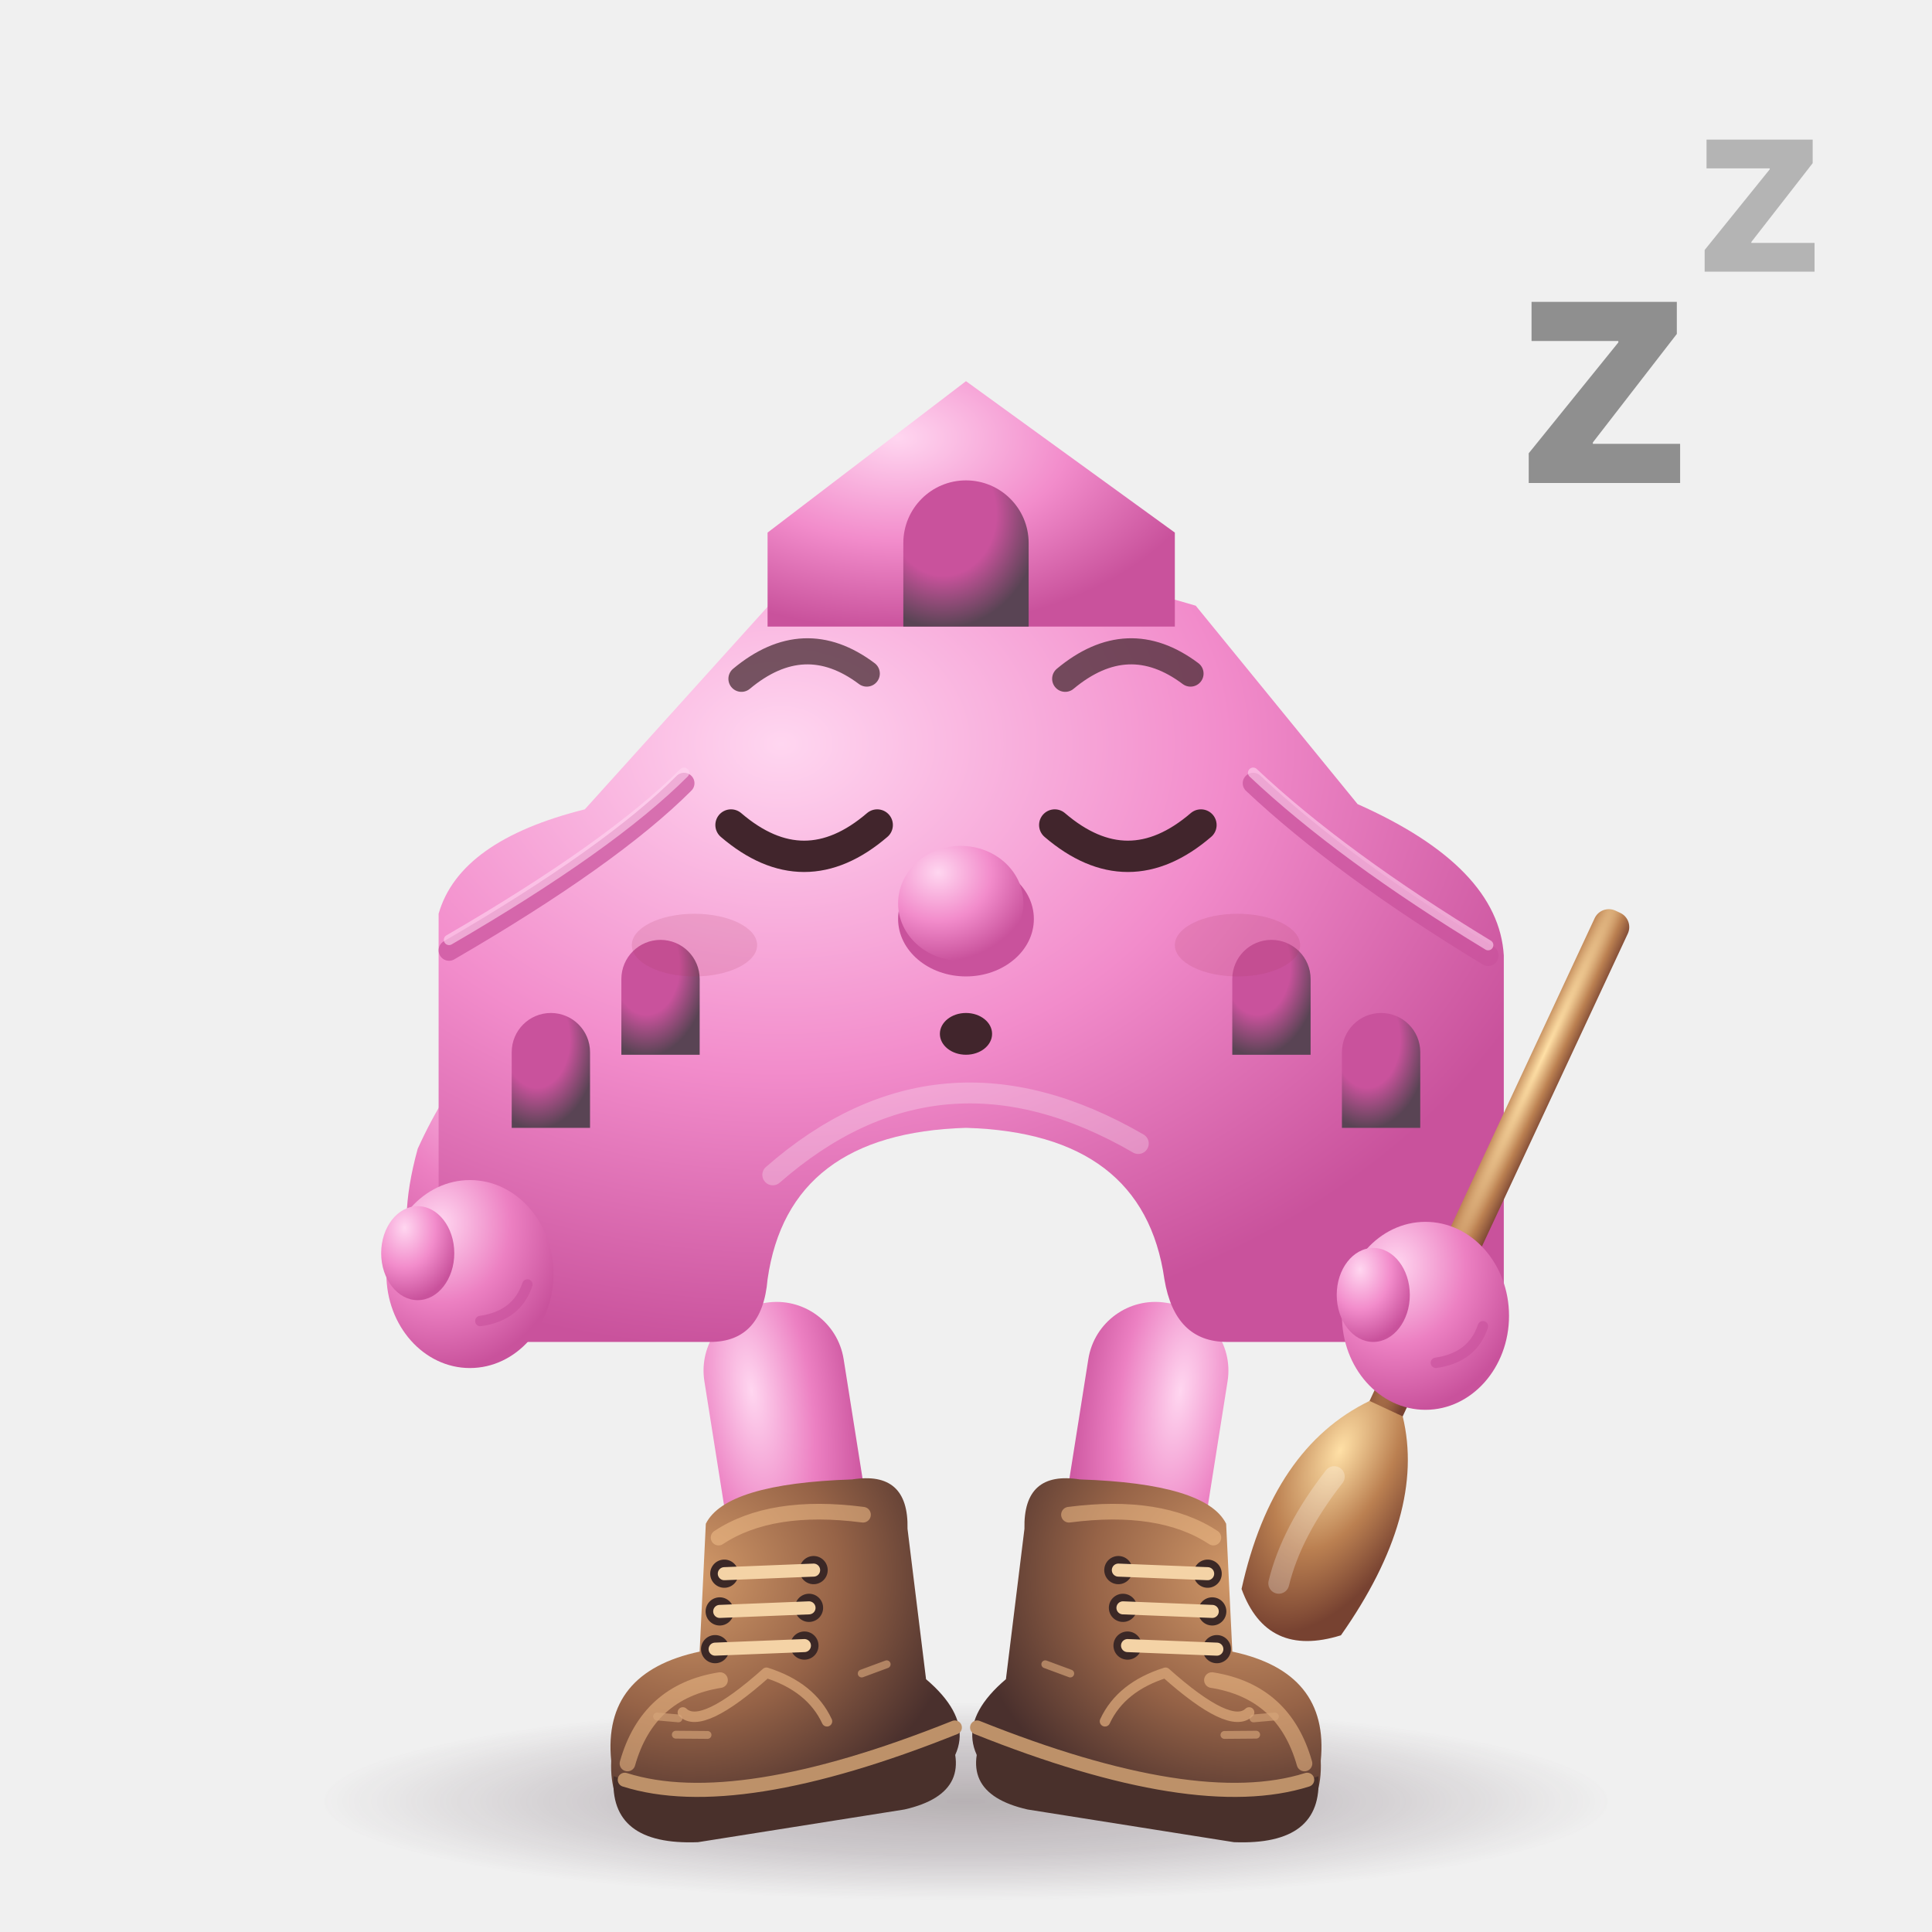
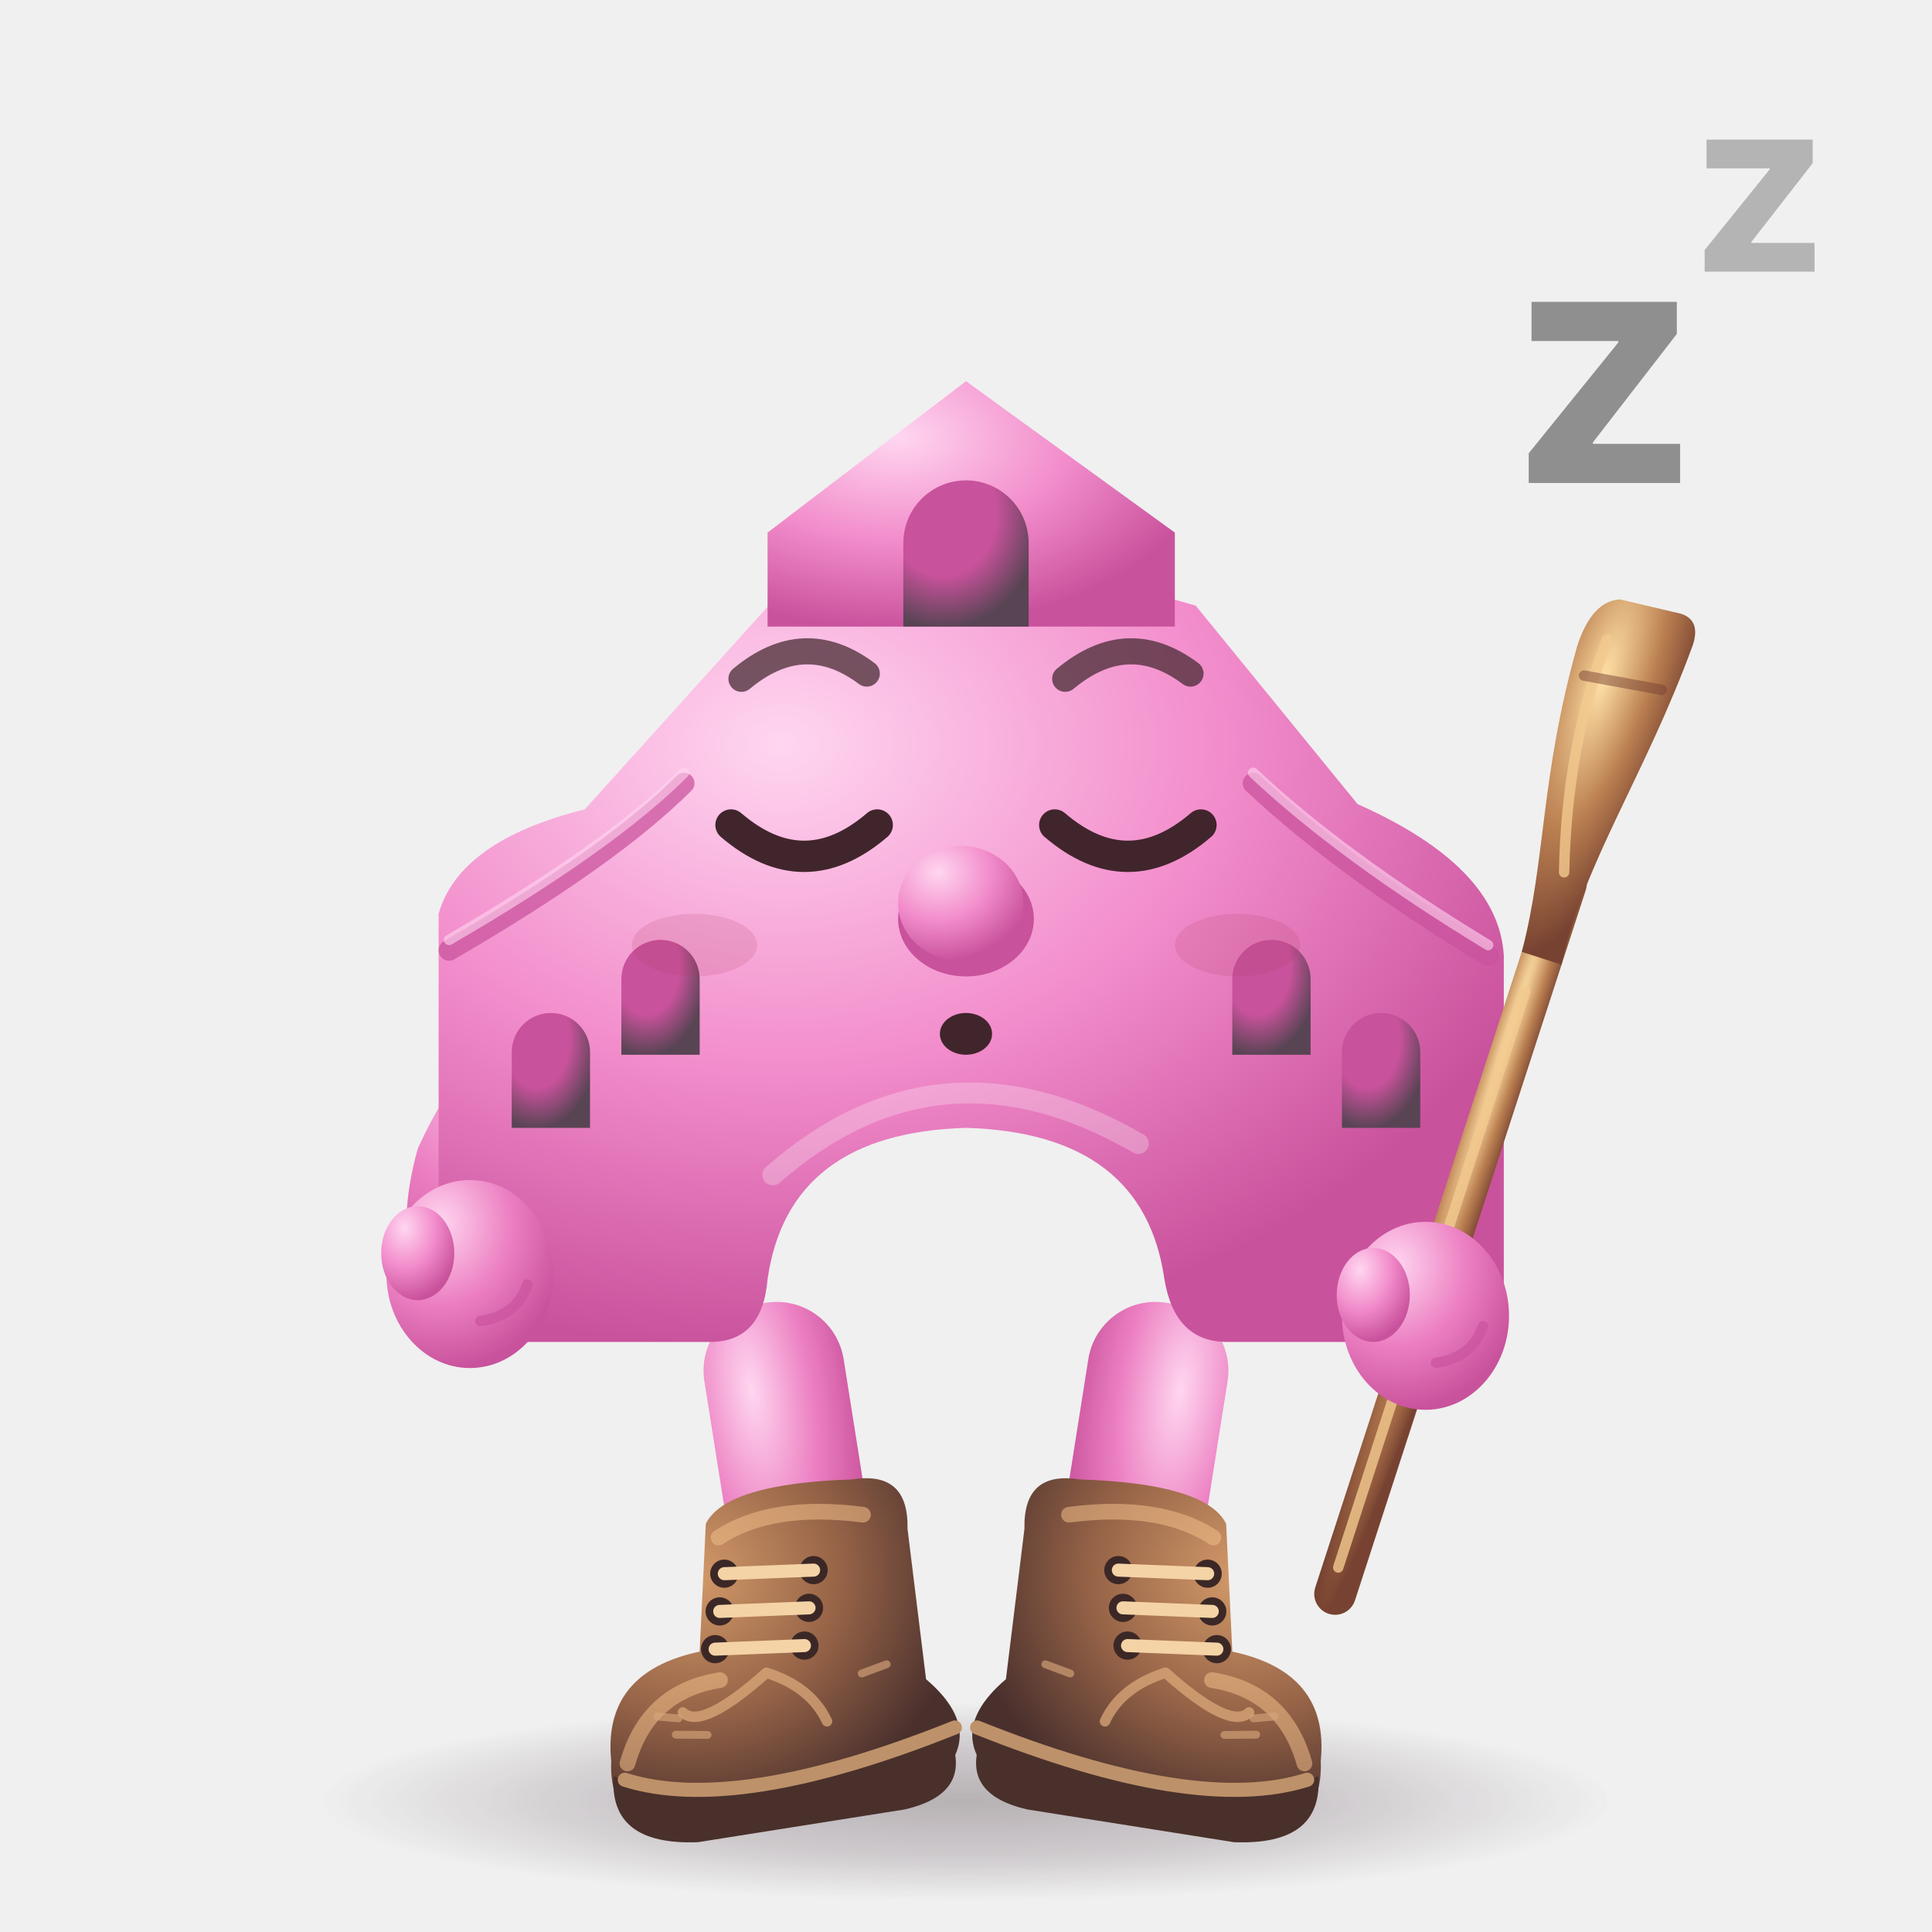
<svg xmlns="http://www.w3.org/2000/svg" viewBox="0 0 64 64" width="160" height="160" role="img" aria-label="Venice, Channels, dropped">
  <defs>
    <radialGradient id="sm-venice-clay" cx="32%" cy="23%" r="78%">
      <stop offset="0" stop-color="#FFD6F0" />
      <stop offset="0.54" stop-color="#F28CCB" />
      <stop offset="1" stop-color="#C9529C" />
    </radialGradient>
    <radialGradient id="sm-venice-arm" cx="32%" cy="23%" r="78%">
      <stop offset="0" stop-color="#FFD6F0" />
      <stop offset="0.54" stop-color="#EC80C2" />
      <stop offset="1" stop-color="#C9529C" />
    </radialGradient>
    <radialGradient id="sm-venice-recess" cx="32%" cy="23%" r="78%">
      <stop offset="0" stop-color="#C9529C" />
      <stop offset="0.54" stop-color="#C9529C" />
      <stop offset="1" stop-color="#594454" />
    </radialGradient>
    <radialGradient id="sm-venice-boot" cx="32%" cy="23%" r="78%">
      <stop offset="0" stop-color="#d39a69" />
      <stop offset="0.54" stop-color="#966347" />
      <stop offset="1" stop-color="#4a302d" />
    </radialGradient>
    <radialGradient id="sm-venice-wood" cx="32%" cy="23%" r="78%">
      <stop offset="0" stop-color="#ffe0a6" />
      <stop offset="0.54" stop-color="#bb8051" />
      <stop offset="1" stop-color="#774231" />
    </radialGradient>
    <radialGradient id="sm-venice-gold" cx="32%" cy="23%" r="78%">
      <stop offset="0" stop-color="#fff5bb" />
      <stop offset="0.54" stop-color="#ebba54" />
      <stop offset="1" stop-color="#aa612e" />
    </radialGradient>
    <radialGradient id="sm-venice-red" cx="32%" cy="23%" r="78%">
      <stop offset="0" stop-color="#ffb3a4" />
      <stop offset="0.54" stop-color="#e47065" />
      <stop offset="1" stop-color="#a53247" />
    </radialGradient>
    <radialGradient id="sm-venice-white" cx="32%" cy="23%" r="78%">
      <stop offset="0" stop-color="#fffef9" />
      <stop offset="0.54" stop-color="#fff6e8" />
      <stop offset="1" stop-color="#c9a8a5" />
    </radialGradient>
    <radialGradient id="sm-venice-iris" cx="32%" cy="23%" r="78%">
      <stop offset="0" stop-color="#d9ab73" />
      <stop offset="0.54" stop-color="#905837" />
      <stop offset="1" stop-color="#4b2b29" />
    </radialGradient>
    <radialGradient id="sm-venice-floor">
      <stop stop-color="#38252e" stop-opacity=".31" />
      <stop offset=".55" stop-color="#483442" stop-opacity=".2" />
      <stop offset="1" stop-color="#483442" stop-opacity="0" />
    </radialGradient>
  </defs>
  <g transform="scale(0.17297) translate(35 0)">
    <ellipse cx="150" cy="345" rx="123" ry="19" fill="url(#sm-venice-floor)" />
    <g transform="translate(119 302) rotate(-9) scale(1 1)">
      <rect x="-13" y="-53" width="27" height="71" rx="13" fill="url(#sm-venice-arm)" />
      <path d="M-17-13Q-12-20 12-17Q23-17 21-6L20 23Q32 37 14 45H-27Q-45 44-42 29Q-41 12-22 11Z" fill="url(#sm-venice-boot)" />
      <path d="M-42 32Q-24 42 22 32Q27 46 12 47H-28Q-45 45-42 32Z" fill="#49302b" />
      <path d="M-40 33Q-20 43 24 33" fill="none" stroke="#bd9169" stroke-width="2.7" stroke-linecap="round" stroke-linejoin="round" />
      <path d="M-39 30Q-33 17-19 17M-15-10Q-4-15 13-10" fill="none" stroke="#f1bd89" stroke-width="3" opacity="0.55" stroke-linecap="round" stroke-linejoin="round" />
      <ellipse cx="-15" cy="-3" rx="2.7" ry="2.7" fill="#3b2826" />
      <ellipse cx="2" cy="-1" rx="2.7" ry="2.7" fill="#3b2826" />
      <path d="M-15 -3l17 2" fill="none" stroke="#f4d3a6" stroke-width="2.5" stroke-linecap="round" stroke-linejoin="round" />
      <ellipse cx="-17" cy="4" rx="2.7" ry="2.7" fill="#3b2826" />
      <ellipse cx="0" cy="6" rx="2.7" ry="2.7" fill="#3b2826" />
      <path d="M-17 4l17 2" fill="none" stroke="#f4d3a6" stroke-width="2.5" stroke-linecap="round" stroke-linejoin="round" />
      <ellipse cx="-19" cy="11" rx="2.7" ry="2.7" fill="#3b2826" />
      <ellipse cx="-2" cy="13" rx="2.7" ry="2.7" fill="#3b2826" />
      <path d="M-19 11l17 2" fill="none" stroke="#f4d3a6" stroke-width="2.5" stroke-linecap="round" stroke-linejoin="round" />
      <path d="M-10 17q-14 9-17 5M-10 17q8 4 10 11" fill="none" stroke="#dfad7d" stroke-width="2" opacity="0.7" stroke-linecap="round" stroke-linejoin="round" />
      <path d="M-29 26l6 1m-9-5l4 1m36-3l5-1" fill="none" stroke="#d5a47a" stroke-width="1.5" opacity="0.65" stroke-linecap="round" stroke-linejoin="round" />
    </g>
    <g transform="translate(181 302) rotate(9) scale(-1 1)">
      <rect x="-13" y="-53" width="27" height="71" rx="13" fill="url(#sm-venice-arm)" />
      <path d="M-17-13Q-12-20 12-17Q23-17 21-6L20 23Q32 37 14 45H-27Q-45 44-42 29Q-41 12-22 11Z" fill="url(#sm-venice-boot)" />
      <path d="M-42 32Q-24 42 22 32Q27 46 12 47H-28Q-45 45-42 32Z" fill="#49302b" />
      <path d="M-40 33Q-20 43 24 33" fill="none" stroke="#bd9169" stroke-width="2.7" stroke-linecap="round" stroke-linejoin="round" />
      <path d="M-39 30Q-33 17-19 17M-15-10Q-4-15 13-10" fill="none" stroke="#f1bd89" stroke-width="3" opacity="0.55" stroke-linecap="round" stroke-linejoin="round" />
      <ellipse cx="-15" cy="-3" rx="2.7" ry="2.7" fill="#3b2826" />
      <ellipse cx="2" cy="-1" rx="2.7" ry="2.7" fill="#3b2826" />
      <path d="M-15 -3l17 2" fill="none" stroke="#f4d3a6" stroke-width="2.5" stroke-linecap="round" stroke-linejoin="round" />
      <ellipse cx="-17" cy="4" rx="2.7" ry="2.7" fill="#3b2826" />
      <ellipse cx="0" cy="6" rx="2.7" ry="2.7" fill="#3b2826" />
      <path d="M-17 4l17 2" fill="none" stroke="#f4d3a6" stroke-width="2.5" stroke-linecap="round" stroke-linejoin="round" />
      <ellipse cx="-19" cy="11" rx="2.7" ry="2.7" fill="#3b2826" />
      <ellipse cx="-2" cy="13" rx="2.7" ry="2.7" fill="#3b2826" />
      <path d="M-19 11l17 2" fill="none" stroke="#f4d3a6" stroke-width="2.5" stroke-linecap="round" stroke-linejoin="round" />
      <path d="M-10 17q-14 9-17 5M-10 17q8 4 10 11" fill="none" stroke="#dfad7d" stroke-width="2" opacity="0.7" stroke-linecap="round" stroke-linejoin="round" />
      <path d="M-29 26l6 1m-9-5l4 1m36-3l5-1" fill="none" stroke="#d5a47a" stroke-width="1.5" opacity="0.65" stroke-linecap="round" stroke-linejoin="round" />
    </g>
    <path d="M111 187Q65 176 45 220Q37 249 59 254Q76 247 76 225L110 211Z" fill="url(#sm-venice-arm)" />
    <path d="M207 183Q238 183 250 239L232 254Q219 209 204 222Z" fill="url(#sm-venice-arm)" />
    <path d="M49 244V175Q53 161 77 155L114 114Q147 102 194 116L225 154Q252 166 253 183V245Q253 257 242 257H200Q190 257 188 245Q184 217 150 216Q116 217 112 245Q111 257 101 257H61Q49 257 49 244Z" fill="url(#sm-venice-clay)" />
    <path d="M112 102L150 73L190 102V120H112Z" fill="url(#sm-venice-clay)" />
    <path d="M138 120v-16a12 12 0 0 1 24 0v16Z" fill="url(#sm-venice-recess)" />
    <path d="M51 182Q82 164 96 150M205 150Q222 166 250 183" fill="none" stroke="#C9529C" stroke-width="4" opacity="0.73" stroke-linecap="round" stroke-linejoin="round" />
    <g transform="translate(0 -2)">
      <path d="M51 182Q82 164 96 150M205 150Q222 166 250 183" fill="none" stroke="#FFD6F0" stroke-width="2" opacity="0.6" stroke-linecap="round" stroke-linejoin="round" />
    </g>
    <path d="M63 216v-14.5a7.5 7.5 0 0 1 15 0v14.5Z" fill="url(#sm-venice-recess)" />
    <path d="M84 202v-14.5a7.5 7.5 0 0 1 15 0v14.5Z" fill="url(#sm-venice-recess)" />
    <path d="M201 202v-14.5a7.5 7.5 0 0 1 15 0v14.5Z" fill="url(#sm-venice-recess)" />
    <path d="M222 216v-14.5a7.5 7.5 0 0 1 15 0v14.5Z" fill="url(#sm-venice-recess)" />
    <path d="M113 225Q145 197 183 219" fill="none" stroke="white" stroke-width="4" opacity="0.26" stroke-linecap="round" stroke-linejoin="round" />
    <ellipse cx="55" cy="244" rx="16" ry="18" fill="url(#sm-venice-arm)" />
    <ellipse cx="45" cy="240" rx="7" ry="9" fill="url(#sm-venice-clay)" />
    <path d="M57 253q7 -1 9 -7" fill="none" stroke="#C9529C" stroke-width="2" opacity="0.65" stroke-linecap="round" stroke-linejoin="round" />
    <g transform="translate(150 158)">
      <ellipse cx="-52" cy="23" rx="12" ry="6" fill="#a63655" opacity=".15" />
      <ellipse cx="52" cy="23" rx="12" ry="6" fill="#a63655" opacity=".15" />
      <g>
        <g transform="translate(-31 0)">
          <path d="M-12 -28Q0 -38 12 -29" fill="none" stroke="#41252C" stroke-width="5" opacity="0.72" stroke-linecap="round" stroke-linejoin="round" />
          <path d="M-14 0Q0 12 14 0" fill="none" stroke="#41252C" stroke-width="6" stroke-linecap="round" stroke-linejoin="round" />
        </g>
        <g transform="translate(31 0)">
          <path d="M-12 -28Q0 -38 12 -29" fill="none" stroke="#41252C" stroke-width="5" opacity="0.72" stroke-linecap="round" stroke-linejoin="round" />
          <path d="M-14 0Q0 12 14 0" fill="none" stroke="#41252C" stroke-width="6" stroke-linecap="round" stroke-linejoin="round" />
        </g>
      </g>
      <ellipse cx="0" cy="18" rx="13" ry="11" fill="#C9529C" />
      <ellipse cx="-1" cy="15" rx="12" ry="11" fill="url(#sm-venice-clay)" />
      <ellipse cx="0" cy="40" rx="5" ry="4" fill="#41252C" />
    </g>
-     <g transform="rotate(25 241 246)">
-       <rect x="238" y="167" width="7" height="133" rx="3" fill="url(#sm-venice-wood)" />
-       <path d="M238 272Q225 288 231 315Q241 325 252 315Q257 287 245 272Z" fill="url(#sm-venice-wood)" />
-       <path d="M238 288Q235 301 237 311" fill="none" stroke="white" stroke-width="4" opacity="0.26" stroke-linecap="round" stroke-linejoin="round" />
+     <g transform="rotate(18 238 252)">
+       <rect x="234" y="161" width="8" height="151" rx="4" fill="url(#sm-venice-wood)" />
+       <path d="M234 180C233 162 227 147 226 121Q226 112 231 110L243 109Q247 109 247 114C246 141 240 160 242 180Z" fill="url(#sm-venice-wood)" />
+       <path d="M231 118Q230 140 237 163M237 187V303" fill="none" stroke="#f2c98e" stroke-width="2" opacity="0.8" stroke-linecap="round" stroke-linejoin="round" />
+       <path d="M229 126L244 124" fill="none" stroke="#774231" stroke-width="2" opacity="0.5" stroke-linecap="round" stroke-linejoin="round" />
    </g>
    <ellipse cx="238" cy="252" rx="16" ry="18" fill="url(#sm-venice-arm)" />
    <ellipse cx="228" cy="248" rx="7" ry="9" fill="url(#sm-venice-clay)" />
    <path d="M240 261q7 -1 9 -7" fill="none" stroke="#C9529C" stroke-width="2" opacity="0.65" stroke-linecap="round" stroke-linejoin="round" />
  </g>
  <text x="50" y="16" font-family="Inter,system-ui,sans-serif" font-size="11" font-weight="700" fill="#8f8f8f">z</text>
  <text x="56" y="9" font-family="Inter,system-ui,sans-serif" font-size="8" font-weight="700" fill="#b4b4b4">z</text>
</svg>
